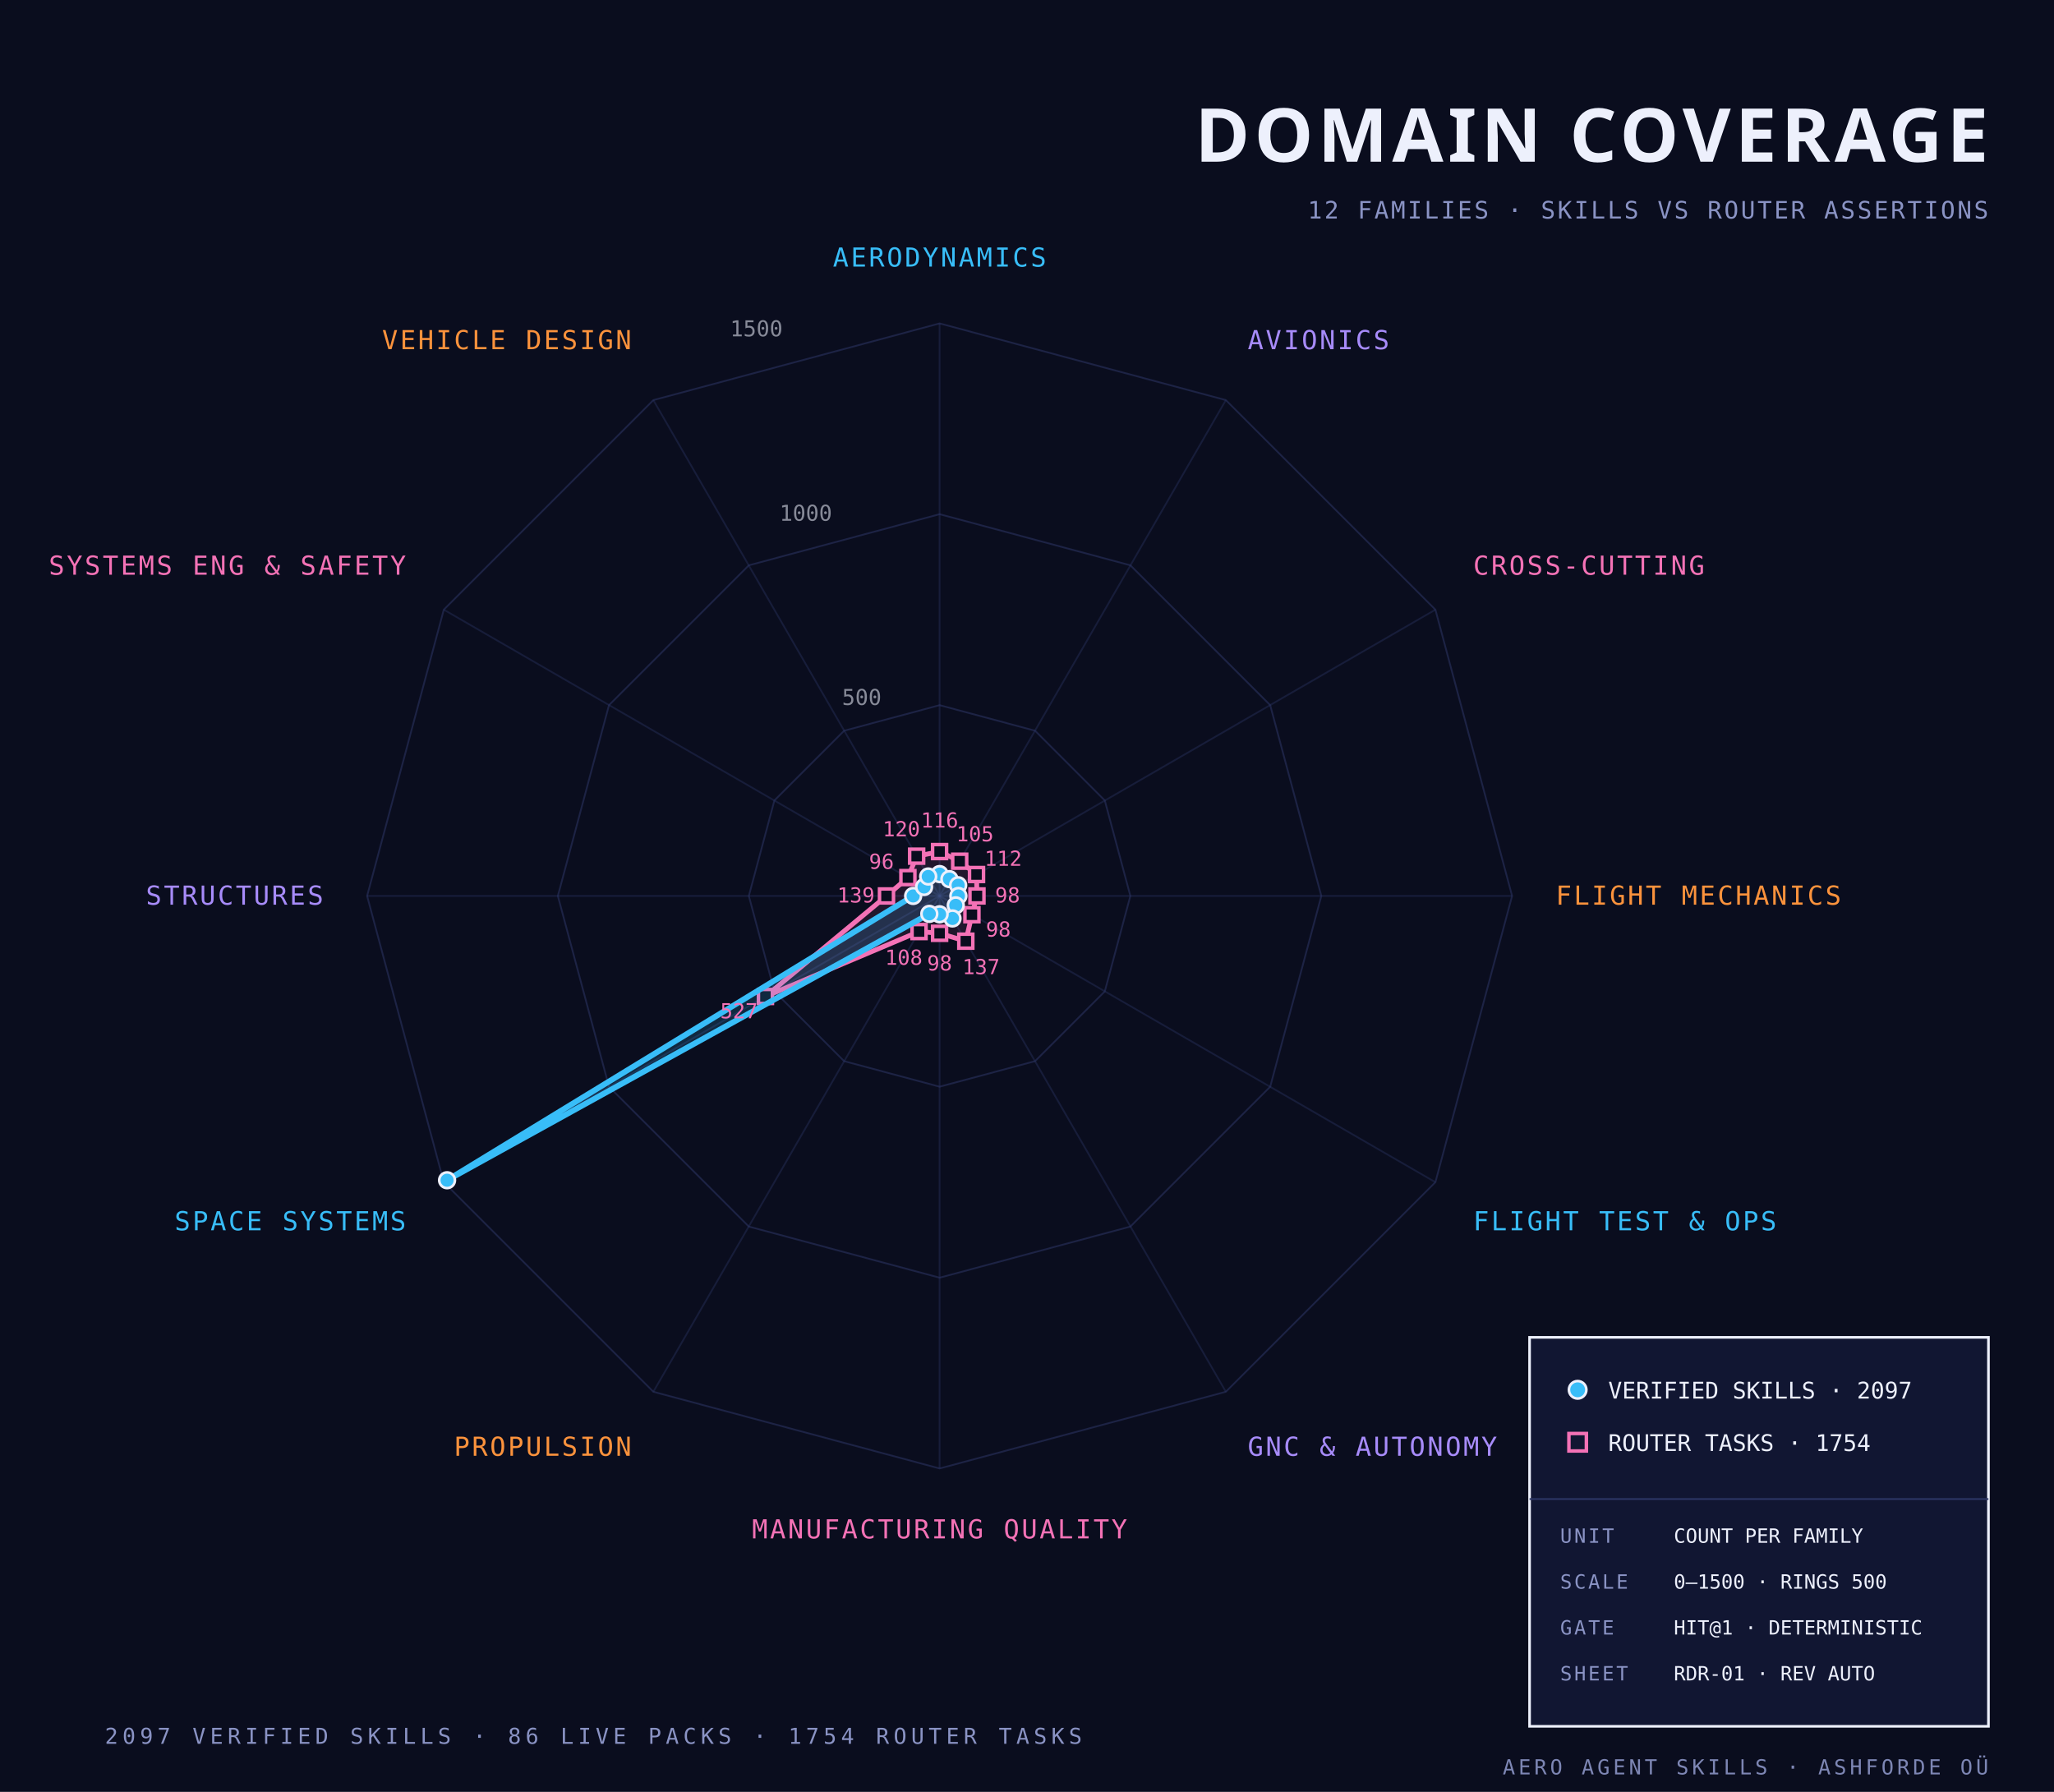
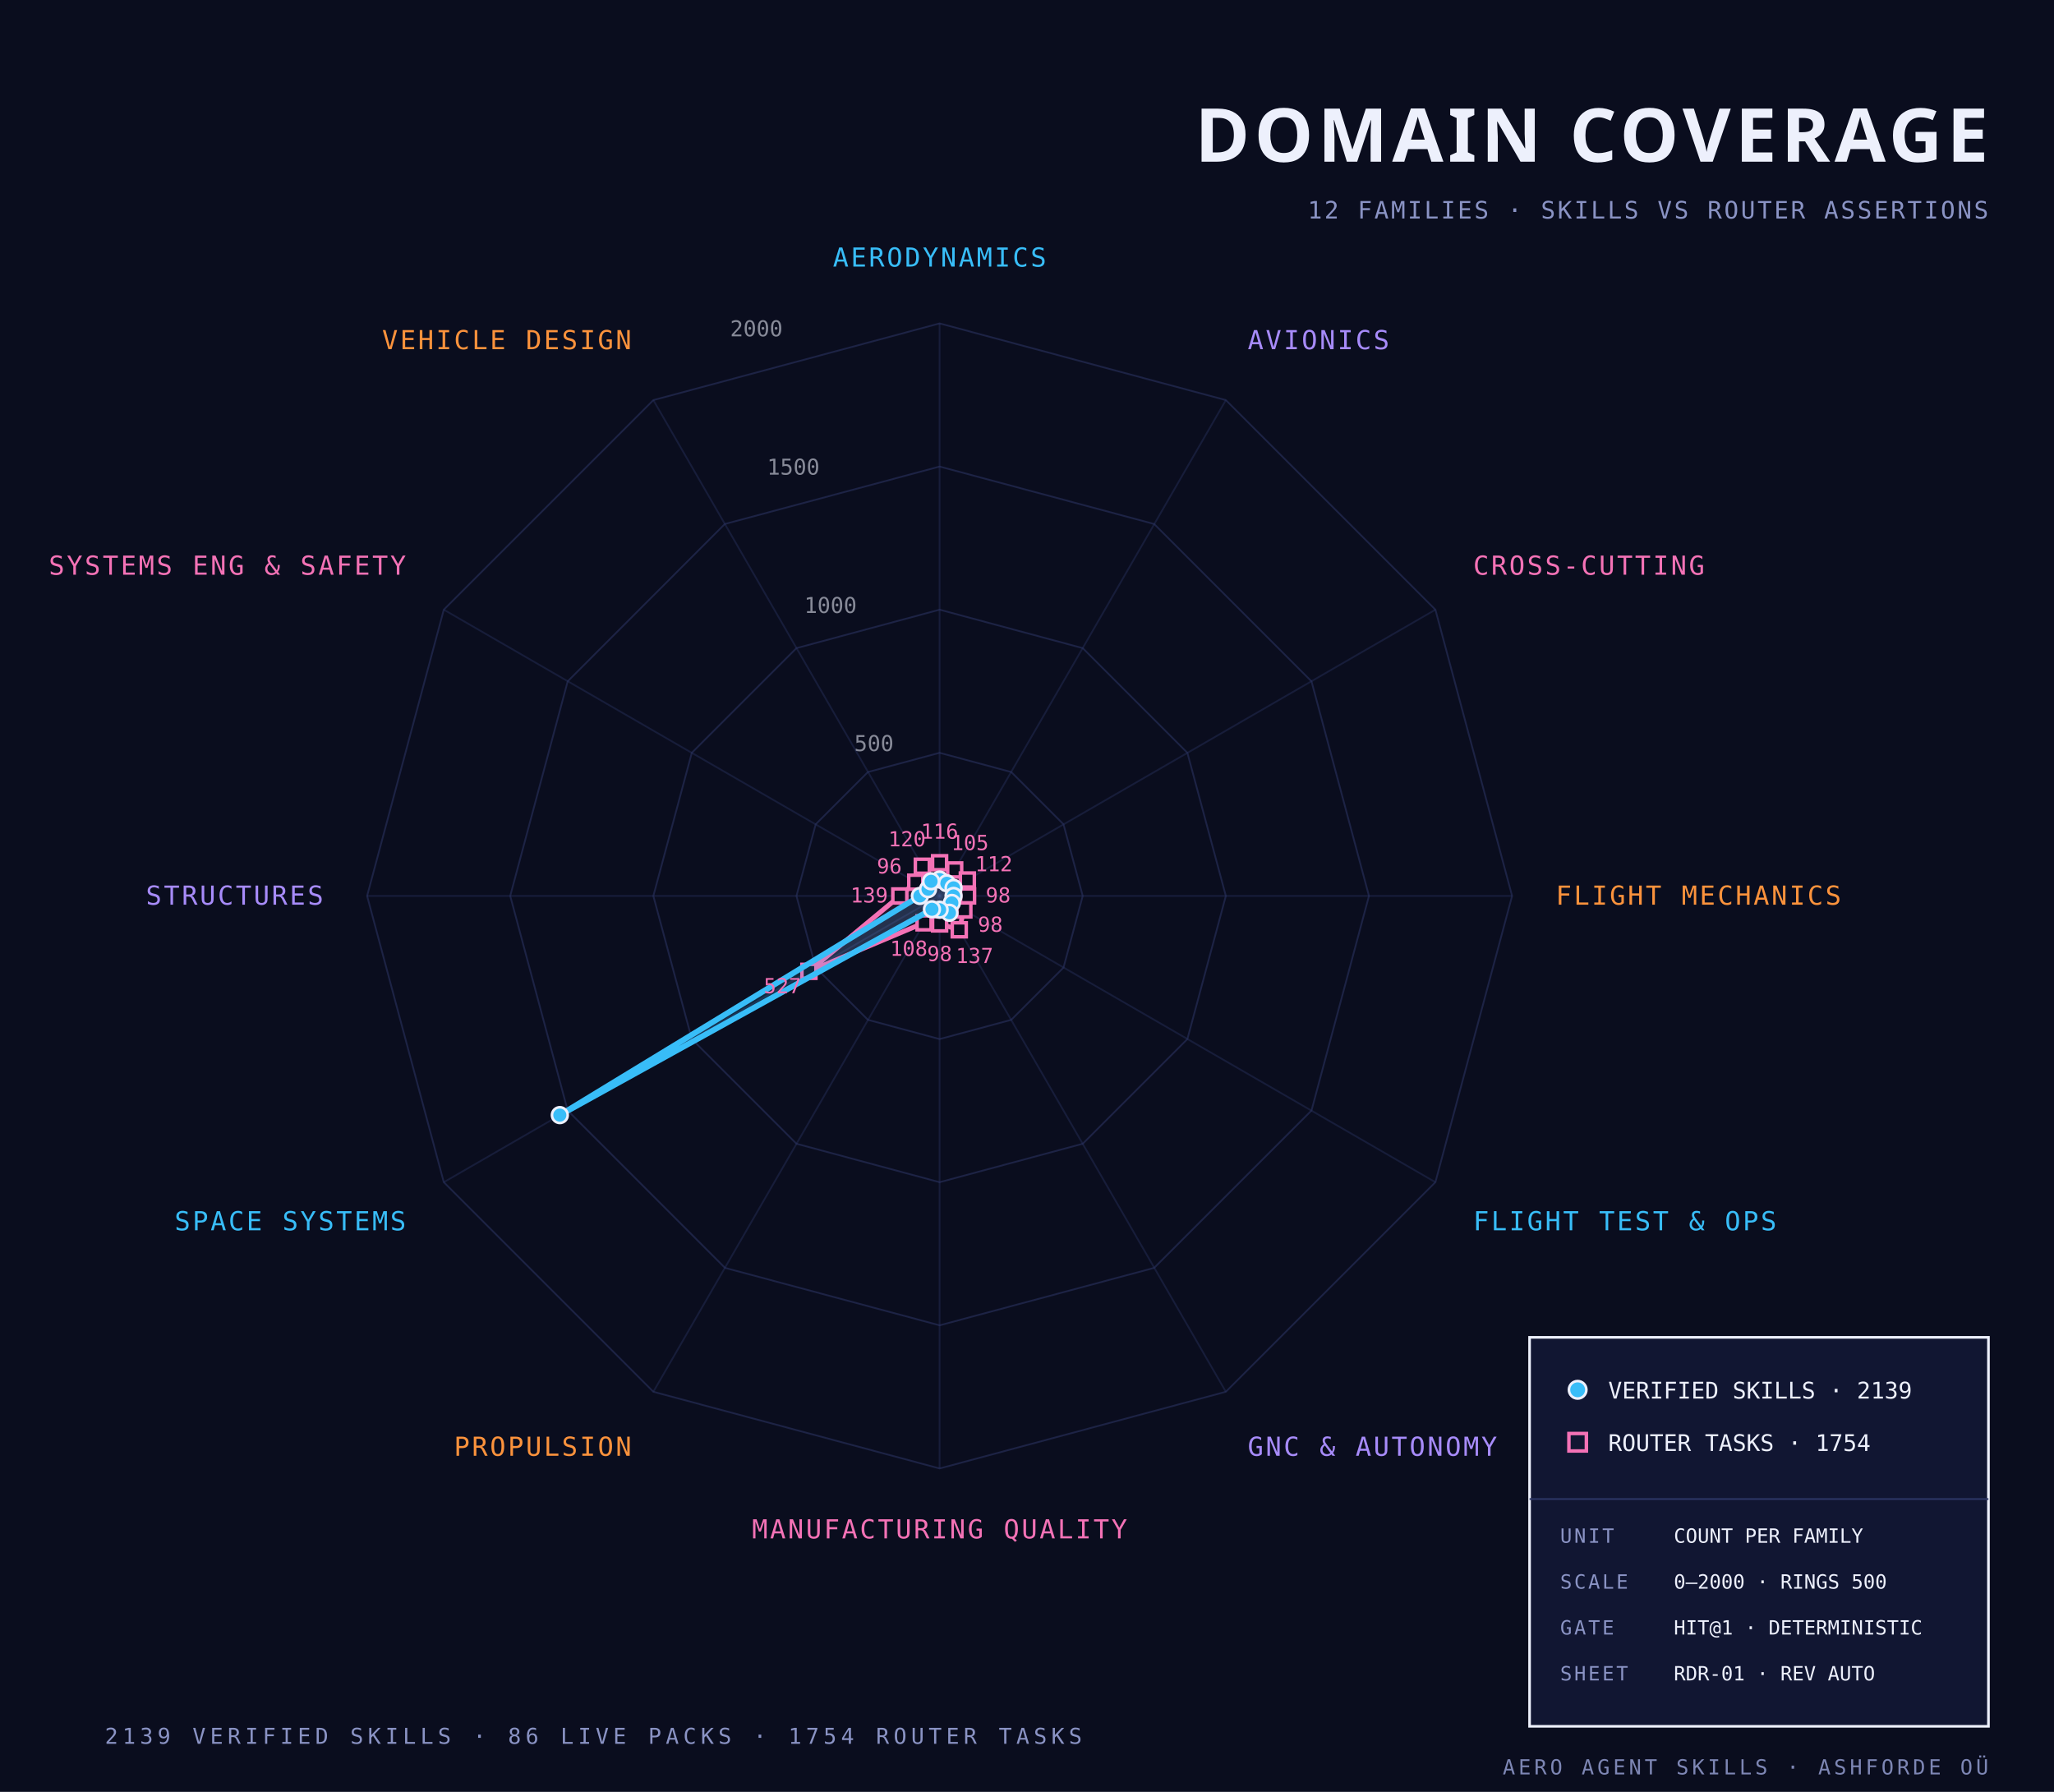
<svg xmlns="http://www.w3.org/2000/svg" width="940" height="820" viewBox="0 0 940 820">
  <style>
    .mono { font-family: "JetBrains Mono", "IBM Plex Mono", "Menlo", monospace; }
    .cond { font-family: "Barlow Condensed", "DIN Condensed", "Arial Narrow", sans-serif; font-weight: 700; text-transform: uppercase; }
    .serif { font-family: "Instrument Serif", Georgia, serif; font-style: italic; }
  </style>
  <rect width="940" height="820" fill="#0a0d1e" />
-   <polygon points="430.0,322.7 473.7,334.4 505.6,366.3 517.3,410.0 505.6,453.7 473.7,485.6 430.0,497.3 386.3,485.6 354.4,453.7 342.7,410.0 354.4,366.3 386.3,334.4" fill="none" stroke="#2c3564" stroke-width="0.8" stroke-opacity="0.55" />
-   <polygon points="430.0,235.3 517.3,258.7 581.3,322.7 604.7,410.0 581.3,497.3 517.3,561.3 430.0,584.7 342.7,561.3 278.7,497.3 255.3,410.0 278.7,322.7 342.7,258.7" fill="none" stroke="#2c3564" stroke-width="0.8" stroke-opacity="0.55" />
+   <polygon points="430.0,344.5 462.8,353.3 486.7,377.2 495.5,410.0 486.7,442.8 462.8,466.7 430.0,475.5 397.2,466.7 373.3,442.8 364.5,410.0 373.3,377.2 397.2,353.3" fill="none" stroke="#2c3564" stroke-width="0.8" stroke-opacity="0.55" />
+   <polygon points="430.0,279.0 495.5,296.6 543.4,344.5 561.0,410.0 543.4,475.5 495.5,523.4 430.0,541.0 364.5,523.4 316.6,475.5 299.0,410.0 316.6,344.5 364.5,296.6" fill="none" stroke="#2c3564" stroke-width="0.8" stroke-opacity="0.55" />
+   <polygon points="430.0,213.5 528.2,239.8 600.2,311.8 626.5,410.0 600.2,508.2 528.2,580.2 430.0,606.5 331.8,580.2 259.8,508.2 233.5,410.0 259.8,311.8 331.7,239.8" fill="none" stroke="#2c3564" stroke-width="0.8" stroke-opacity="0.55" />
  <polygon points="430.0,148.0 561.0,183.1 656.9,279.0 692.0,410.0 656.9,541.0 561.0,636.9 430.0,672.0 299.0,636.9 203.1,541.0 168.0,410.0 203.1,279.0 299.0,183.1" fill="none" stroke="#2c3564" stroke-width="0.8" stroke-opacity="0.55" />
  <line x1="430" y1="410" x2="430.0" y2="148.0" stroke="#2c3564" stroke-width="0.8" stroke-opacity="0.4" />
  <line x1="430" y1="410" x2="561.0" y2="183.1" stroke="#2c3564" stroke-width="0.8" stroke-opacity="0.4" />
  <line x1="430" y1="410" x2="656.9" y2="279.0" stroke="#2c3564" stroke-width="0.8" stroke-opacity="0.4" />
  <line x1="430" y1="410" x2="692.0" y2="410.0" stroke="#2c3564" stroke-width="0.8" stroke-opacity="0.4" />
  <line x1="430" y1="410" x2="656.9" y2="541.0" stroke="#2c3564" stroke-width="0.8" stroke-opacity="0.4" />
  <line x1="430" y1="410" x2="561.0" y2="636.9" stroke="#2c3564" stroke-width="0.8" stroke-opacity="0.4" />
  <line x1="430" y1="410" x2="430.0" y2="672.0" stroke="#2c3564" stroke-width="0.8" stroke-opacity="0.4" />
  <line x1="430" y1="410" x2="299.0" y2="636.9" stroke="#2c3564" stroke-width="0.8" stroke-opacity="0.4" />
  <line x1="430" y1="410" x2="203.1" y2="541.0" stroke="#2c3564" stroke-width="0.8" stroke-opacity="0.4" />
  <line x1="430" y1="410" x2="168.0" y2="410.0" stroke="#2c3564" stroke-width="0.8" stroke-opacity="0.4" />
  <line x1="430" y1="410" x2="203.1" y2="279.0" stroke="#2c3564" stroke-width="0.8" stroke-opacity="0.4" />
  <line x1="430" y1="410" x2="299.0" y2="183.1" stroke="#2c3564" stroke-width="0.8" stroke-opacity="0.4" />
-   <text class="mono" x="403.4" y="322.6" text-anchor="end" font-size="10" fill="#edf0fc" opacity="0.55">500</text>
-   <text class="mono" x="380.8" y="238.3" text-anchor="end" font-size="10" fill="#edf0fc" opacity="0.55">1000</text>
-   <text class="mono" x="358.2" y="153.9" text-anchor="end" font-size="10" fill="#edf0fc" opacity="0.55">1500</text>
+   <text class="mono" x="409.0" y="343.7" text-anchor="end" font-size="10" fill="#edf0fc" opacity="0.55">500</text>
+   <text class="mono" x="392.1" y="280.5" text-anchor="end" font-size="10" fill="#edf0fc" opacity="0.55">1000</text>
+   <text class="mono" x="375.1" y="217.2" text-anchor="end" font-size="10" fill="#edf0fc" opacity="0.55">1500</text>
+   <text class="mono" x="358.2" y="153.9" text-anchor="end" font-size="10" fill="#edf0fc" opacity="0.55">2000</text>
  <text class="mono" x="430.0" y="122.0" text-anchor="middle" font-size="12" fill="#38bdf8" letter-spacing="1">AERODYNAMICS</text>
  <text class="mono" x="571.0" y="159.8" text-anchor="start" font-size="12" fill="#a78bfa" letter-spacing="1">AVIONICS</text>
  <text class="mono" x="674.2" y="263.0" text-anchor="start" font-size="12" fill="#f472b6" letter-spacing="1">CROSS-CUTTING</text>
  <text class="mono" x="712.0" y="414.0" text-anchor="start" font-size="12" fill="#fb923c" letter-spacing="1">FLIGHT MECHANICS</text>
  <text class="mono" x="674.2" y="563.0" text-anchor="start" font-size="12" fill="#38bdf8" letter-spacing="1">FLIGHT TEST &amp; OPS</text>
  <text class="mono" x="571.0" y="666.2" text-anchor="start" font-size="12" fill="#a78bfa" letter-spacing="1">GNC &amp; AUTONOMY</text>
  <text class="mono" x="430.0" y="704.0" text-anchor="middle" font-size="12" fill="#f472b6" letter-spacing="1">MANUFACTURING QUALITY</text>
  <text class="mono" x="289.0" y="666.2" text-anchor="end" font-size="12" fill="#fb923c" letter-spacing="1">PROPULSION</text>
  <text class="mono" x="185.8" y="563.0" text-anchor="end" font-size="12" fill="#38bdf8" letter-spacing="1">SPACE SYSTEMS</text>
  <text class="mono" x="148.0" y="414.0" text-anchor="end" font-size="12" fill="#a78bfa" letter-spacing="1">STRUCTURES</text>
  <text class="mono" x="185.8" y="263.0" text-anchor="end" font-size="12" fill="#f472b6" letter-spacing="1">SYSTEMS ENG &amp; SAFETY</text>
  <text class="mono" x="289.0" y="159.8" text-anchor="end" font-size="12" fill="#fb923c" letter-spacing="1">VEHICLE DESIGN</text>
-   <polygon points="430.0,389.7 439.2,394.1 446.9,400.2 447.1,410.0 444.8,418.6 442.0,430.7 430.0,427.1 420.6,426.3 350.3,456.0 405.7,410.0 415.5,401.6 419.5,391.8" fill="#f472b6" fill-opacity="0.10" stroke="#f472b6" stroke-width="2.2" />
-   <rect x="426.8" y="386.5" width="6.4" height="6.4" fill="#0a0d1e" stroke="#f472b6" stroke-width="1.6" />
-   <rect x="436.0" y="390.9" width="6.4" height="6.4" fill="#0a0d1e" stroke="#f472b6" stroke-width="1.6" />
-   <rect x="443.7" y="397.0" width="6.4" height="6.4" fill="#0a0d1e" stroke="#f472b6" stroke-width="1.6" />
-   <rect x="443.9" y="406.8" width="6.4" height="6.4" fill="#0a0d1e" stroke="#f472b6" stroke-width="1.6" />
-   <rect x="441.6" y="415.4" width="6.4" height="6.4" fill="#0a0d1e" stroke="#f472b6" stroke-width="1.6" />
-   <rect x="438.8" y="427.5" width="6.4" height="6.4" fill="#0a0d1e" stroke="#f472b6" stroke-width="1.6" />
-   <rect x="426.8" y="423.9" width="6.4" height="6.4" fill="#0a0d1e" stroke="#f472b6" stroke-width="1.6" />
-   <rect x="417.4" y="423.1" width="6.4" height="6.4" fill="#0a0d1e" stroke="#f472b6" stroke-width="1.6" />
-   <rect x="347.1" y="452.8" width="6.4" height="6.4" fill="#0a0d1e" stroke="#f472b6" stroke-width="1.6" />
-   <rect x="402.5" y="406.8" width="6.4" height="6.4" fill="#0a0d1e" stroke="#f472b6" stroke-width="1.6" />
-   <rect x="412.3" y="398.4" width="6.4" height="6.4" fill="#0a0d1e" stroke="#f472b6" stroke-width="1.6" />
-   <rect x="416.3" y="388.6" width="6.4" height="6.4" fill="#0a0d1e" stroke="#f472b6" stroke-width="1.6" />
-   <polygon points="430.0,400.0 434.5,402.3 438.5,405.1 438.6,410.0 437.4,414.3 435.9,420.3 430.0,418.4 425.3,418.2 204.6,540.1 417.9,410.0 422.9,405.9 424.8,401.1" fill="#38bdf8" fill-opacity="0.16" stroke="#38bdf8" stroke-width="2.6" />
-   <circle cx="430.0" cy="400.0" r="3.6" fill="#38bdf8" stroke="#edf0fc" stroke-width="1.2" />
-   <circle cx="434.5" cy="402.3" r="3.6" fill="#38bdf8" stroke="#edf0fc" stroke-width="1.2" />
-   <circle cx="438.5" cy="405.1" r="3.6" fill="#38bdf8" stroke="#edf0fc" stroke-width="1.2" />
-   <circle cx="438.6" cy="410.0" r="3.6" fill="#38bdf8" stroke="#edf0fc" stroke-width="1.2" />
-   <circle cx="437.4" cy="414.3" r="3.6" fill="#38bdf8" stroke="#edf0fc" stroke-width="1.2" />
-   <circle cx="435.9" cy="420.3" r="3.6" fill="#38bdf8" stroke="#edf0fc" stroke-width="1.2" />
-   <circle cx="430.0" cy="418.4" r="3.6" fill="#38bdf8" stroke="#edf0fc" stroke-width="1.2" />
-   <circle cx="425.3" cy="418.2" r="3.6" fill="#38bdf8" stroke="#edf0fc" stroke-width="1.2" />
-   <circle cx="204.6" cy="540.1" r="3.6" fill="#38bdf8" stroke="#edf0fc" stroke-width="1.2" />
-   <circle cx="417.9" cy="410.0" r="3.6" fill="#38bdf8" stroke="#edf0fc" stroke-width="1.2" />
-   <circle cx="422.9" cy="405.9" r="3.6" fill="#38bdf8" stroke="#edf0fc" stroke-width="1.2" />
-   <circle cx="424.8" cy="401.1" r="3.6" fill="#38bdf8" stroke="#edf0fc" stroke-width="1.2" />
-   <text class="mono" x="430.0" y="378.7" text-anchor="middle" font-size="9.5" fill="#f472b6">116</text>
-   <text class="mono" x="446.2" y="385.0" text-anchor="middle" font-size="9.5" fill="#f472b6">105</text>
-   <text class="mono" x="459.1" y="396.2" text-anchor="middle" font-size="9.5" fill="#f472b6">112</text>
-   <text class="mono" x="461.1" y="413.0" text-anchor="middle" font-size="9.5" fill="#f472b6">98</text>
-   <text class="mono" x="456.9" y="428.6" text-anchor="middle" font-size="9.5" fill="#f472b6">98</text>
-   <text class="mono" x="449.0" y="445.8" text-anchor="middle" font-size="9.5" fill="#f472b6">137</text>
-   <text class="mono" x="430.0" y="444.1" text-anchor="middle" font-size="9.5" fill="#f472b6">98</text>
-   <text class="mono" x="413.6" y="441.5" text-anchor="middle" font-size="9.5" fill="#f472b6">108</text>
-   <text class="mono" x="338.2" y="466.0" text-anchor="middle" font-size="9.5" fill="#f472b6">527</text>
-   <text class="mono" x="391.7" y="413.0" text-anchor="middle" font-size="9.5" fill="#f472b6">139</text>
-   <text class="mono" x="403.4" y="397.6" text-anchor="middle" font-size="9.5" fill="#f472b6">96</text>
-   <text class="mono" x="412.5" y="382.7" text-anchor="middle" font-size="9.5" fill="#f472b6">120</text>
+   <polygon points="430.0,394.8 436.9,398.1 442.7,402.7 442.8,410.0 441.1,416.4 439.0,425.5 430.0,422.8 422.9,422.3 370.2,444.5 411.8,410.0 419.1,403.7 422.1,396.4" fill="#f472b6" fill-opacity="0.10" stroke="#f472b6" stroke-width="2.2" />
+   <rect x="426.8" y="391.6" width="6.4" height="6.4" fill="#0a0d1e" stroke="#f472b6" stroke-width="1.6" />
+   <rect x="433.7" y="394.9" width="6.4" height="6.4" fill="#0a0d1e" stroke="#f472b6" stroke-width="1.6" />
+   <rect x="439.5" y="399.5" width="6.4" height="6.4" fill="#0a0d1e" stroke="#f472b6" stroke-width="1.6" />
+   <rect x="439.6" y="406.8" width="6.4" height="6.4" fill="#0a0d1e" stroke="#f472b6" stroke-width="1.6" />
+   <rect x="437.9" y="413.2" width="6.4" height="6.4" fill="#0a0d1e" stroke="#f472b6" stroke-width="1.6" />
+   <rect x="435.8" y="422.3" width="6.4" height="6.4" fill="#0a0d1e" stroke="#f472b6" stroke-width="1.6" />
+   <rect x="426.8" y="419.6" width="6.4" height="6.4" fill="#0a0d1e" stroke="#f472b6" stroke-width="1.6" />
+   <rect x="419.7" y="419.1" width="6.4" height="6.4" fill="#0a0d1e" stroke="#f472b6" stroke-width="1.6" />
+   <rect x="367.0" y="441.3" width="6.4" height="6.4" fill="#0a0d1e" stroke="#f472b6" stroke-width="1.6" />
+   <rect x="408.6" y="406.8" width="6.4" height="6.4" fill="#0a0d1e" stroke="#f472b6" stroke-width="1.6" />
+   <rect x="415.9" y="400.5" width="6.4" height="6.4" fill="#0a0d1e" stroke="#f472b6" stroke-width="1.6" />
+   <rect x="418.9" y="393.2" width="6.4" height="6.4" fill="#0a0d1e" stroke="#f472b6" stroke-width="1.6" />
+   <polygon points="430.0,402.5 433.3,404.2 436.4,406.3 436.4,410.0 435.6,413.2 434.5,417.7 430.0,416.3 426.5,416.1 256.2,510.3 421.0,410.0 424.7,406.9 426.1,403.3" fill="#38bdf8" fill-opacity="0.16" stroke="#38bdf8" stroke-width="2.6" />
+   <circle cx="430.0" cy="402.5" r="3.6" fill="#38bdf8" stroke="#edf0fc" stroke-width="1.2" />
+   <circle cx="433.3" cy="404.2" r="3.6" fill="#38bdf8" stroke="#edf0fc" stroke-width="1.2" />
+   <circle cx="436.4" cy="406.3" r="3.6" fill="#38bdf8" stroke="#edf0fc" stroke-width="1.2" />
+   <circle cx="436.4" cy="410.0" r="3.6" fill="#38bdf8" stroke="#edf0fc" stroke-width="1.2" />
+   <circle cx="435.6" cy="413.2" r="3.6" fill="#38bdf8" stroke="#edf0fc" stroke-width="1.2" />
+   <circle cx="434.5" cy="417.7" r="3.6" fill="#38bdf8" stroke="#edf0fc" stroke-width="1.2" />
+   <circle cx="430.0" cy="416.3" r="3.6" fill="#38bdf8" stroke="#edf0fc" stroke-width="1.2" />
+   <circle cx="426.5" cy="416.1" r="3.6" fill="#38bdf8" stroke="#edf0fc" stroke-width="1.2" />
+   <circle cx="256.2" cy="510.3" r="3.6" fill="#38bdf8" stroke="#edf0fc" stroke-width="1.2" />
+   <circle cx="421.0" cy="410.0" r="3.6" fill="#38bdf8" stroke="#edf0fc" stroke-width="1.2" />
+   <circle cx="424.7" cy="406.9" r="3.6" fill="#38bdf8" stroke="#edf0fc" stroke-width="1.2" />
+   <circle cx="426.1" cy="403.3" r="3.6" fill="#38bdf8" stroke="#edf0fc" stroke-width="1.2" />
+   <text class="mono" x="430.0" y="383.8" text-anchor="middle" font-size="9.5" fill="#f472b6">116</text>
+   <text class="mono" x="443.9" y="389.0" text-anchor="middle" font-size="9.5" fill="#f472b6">105</text>
+   <text class="mono" x="454.8" y="398.7" text-anchor="middle" font-size="9.5" fill="#f472b6">112</text>
+   <text class="mono" x="456.8" y="413.0" text-anchor="middle" font-size="9.5" fill="#f472b6">98</text>
+   <text class="mono" x="453.2" y="426.4" text-anchor="middle" font-size="9.5" fill="#f472b6">98</text>
+   <text class="mono" x="446.0" y="440.7" text-anchor="middle" font-size="9.5" fill="#f472b6">137</text>
+   <text class="mono" x="430.0" y="439.8" text-anchor="middle" font-size="9.5" fill="#f472b6">98</text>
+   <text class="mono" x="415.9" y="437.4" text-anchor="middle" font-size="9.5" fill="#f472b6">108</text>
+   <text class="mono" x="358.1" y="454.5" text-anchor="middle" font-size="9.5" fill="#f472b6">527</text>
+   <text class="mono" x="397.8" y="413.0" text-anchor="middle" font-size="9.5" fill="#f472b6">139</text>
+   <text class="mono" x="407.0" y="399.7" text-anchor="middle" font-size="9.5" fill="#f472b6">96</text>
+   <text class="mono" x="415.1" y="387.3" text-anchor="middle" font-size="9.5" fill="#f472b6">120</text>
  <text class="cond" x="910.0" y="74.0" text-anchor="end" font-size="34" fill="#edf0fc" letter-spacing="2">DOMAIN COVERAGE</text>
  <text class="mono" x="910.0" y="100.0" text-anchor="end" font-size="11" fill="#8a93c4" letter-spacing="1">12 FAMILIES · SKILLS VS ROUTER ASSERTIONS</text>
  <rect x="700" y="612" width="210" height="178" fill="#111632" stroke="#edf0fc" stroke-width="1.2" />
  <line x1="700" y1="686" x2="910" y2="686" stroke="#2c3564" stroke-width="0.8" />
  <circle cx="722" cy="636" r="4" fill="#38bdf8" stroke="#edf0fc" stroke-width="1.2" />
-   <text class="mono" x="736.0" y="640.0" text-anchor="start" font-size="10.5" fill="#edf0fc">VERIFIED SKILLS · 2097</text>
+   <text class="mono" x="736.0" y="640.0" text-anchor="start" font-size="10.5" fill="#edf0fc">VERIFIED SKILLS · 2139</text>
  <rect x="718" y="656" width="8" height="8" fill="none" stroke="#f472b6" stroke-width="1.6" />
  <text class="mono" x="736.0" y="664.0" text-anchor="start" font-size="10.5" fill="#edf0fc">ROUTER TASKS · 1754</text>
  <text class="mono" x="714.0" y="706.0" text-anchor="start" font-size="9" fill="#8a93c4" letter-spacing="1">UNIT</text>
  <text class="mono" x="766.0" y="706.0" text-anchor="start" font-size="9" fill="#edf0fc">COUNT PER FAMILY</text>
  <text class="mono" x="714.0" y="727.0" text-anchor="start" font-size="9" fill="#8a93c4" letter-spacing="1">SCALE</text>
-   <text class="mono" x="766.0" y="727.0" text-anchor="start" font-size="9" fill="#edf0fc">0–1500 · RINGS 500</text>
+   <text class="mono" x="766.0" y="727.0" text-anchor="start" font-size="9" fill="#edf0fc">0–2000 · RINGS 500</text>
  <text class="mono" x="714.0" y="748.0" text-anchor="start" font-size="9" fill="#8a93c4" letter-spacing="1">GATE</text>
  <text class="mono" x="766.0" y="748.0" text-anchor="start" font-size="9" fill="#edf0fc">HIT@1 · DETERMINISTIC</text>
  <text class="mono" x="714.0" y="769.0" text-anchor="start" font-size="9" fill="#8a93c4" letter-spacing="1">SHEET</text>
  <text class="mono" x="766.0" y="769.0" text-anchor="start" font-size="9" fill="#edf0fc">RDR-01 · REV AUTO</text>
-   <text class="mono" x="48.0" y="798.0" text-anchor="start" font-size="10" fill="#8a93c4" letter-spacing="2">2097 VERIFIED SKILLS · 86 LIVE PACKS · 1754 ROUTER TASKS</text>
+   <text class="mono" x="48.0" y="798.0" text-anchor="start" font-size="10" fill="#8a93c4" letter-spacing="2">2139 VERIFIED SKILLS · 86 LIVE PACKS · 1754 ROUTER TASKS</text>
  <text class="mono" x="910.0" y="812.0" text-anchor="end" font-size="9.5" fill="#8a93c4" letter-spacing="1.5" opacity="0.9">AERO AGENT SKILLS · ASHFORDE OÜ</text>
</svg>
